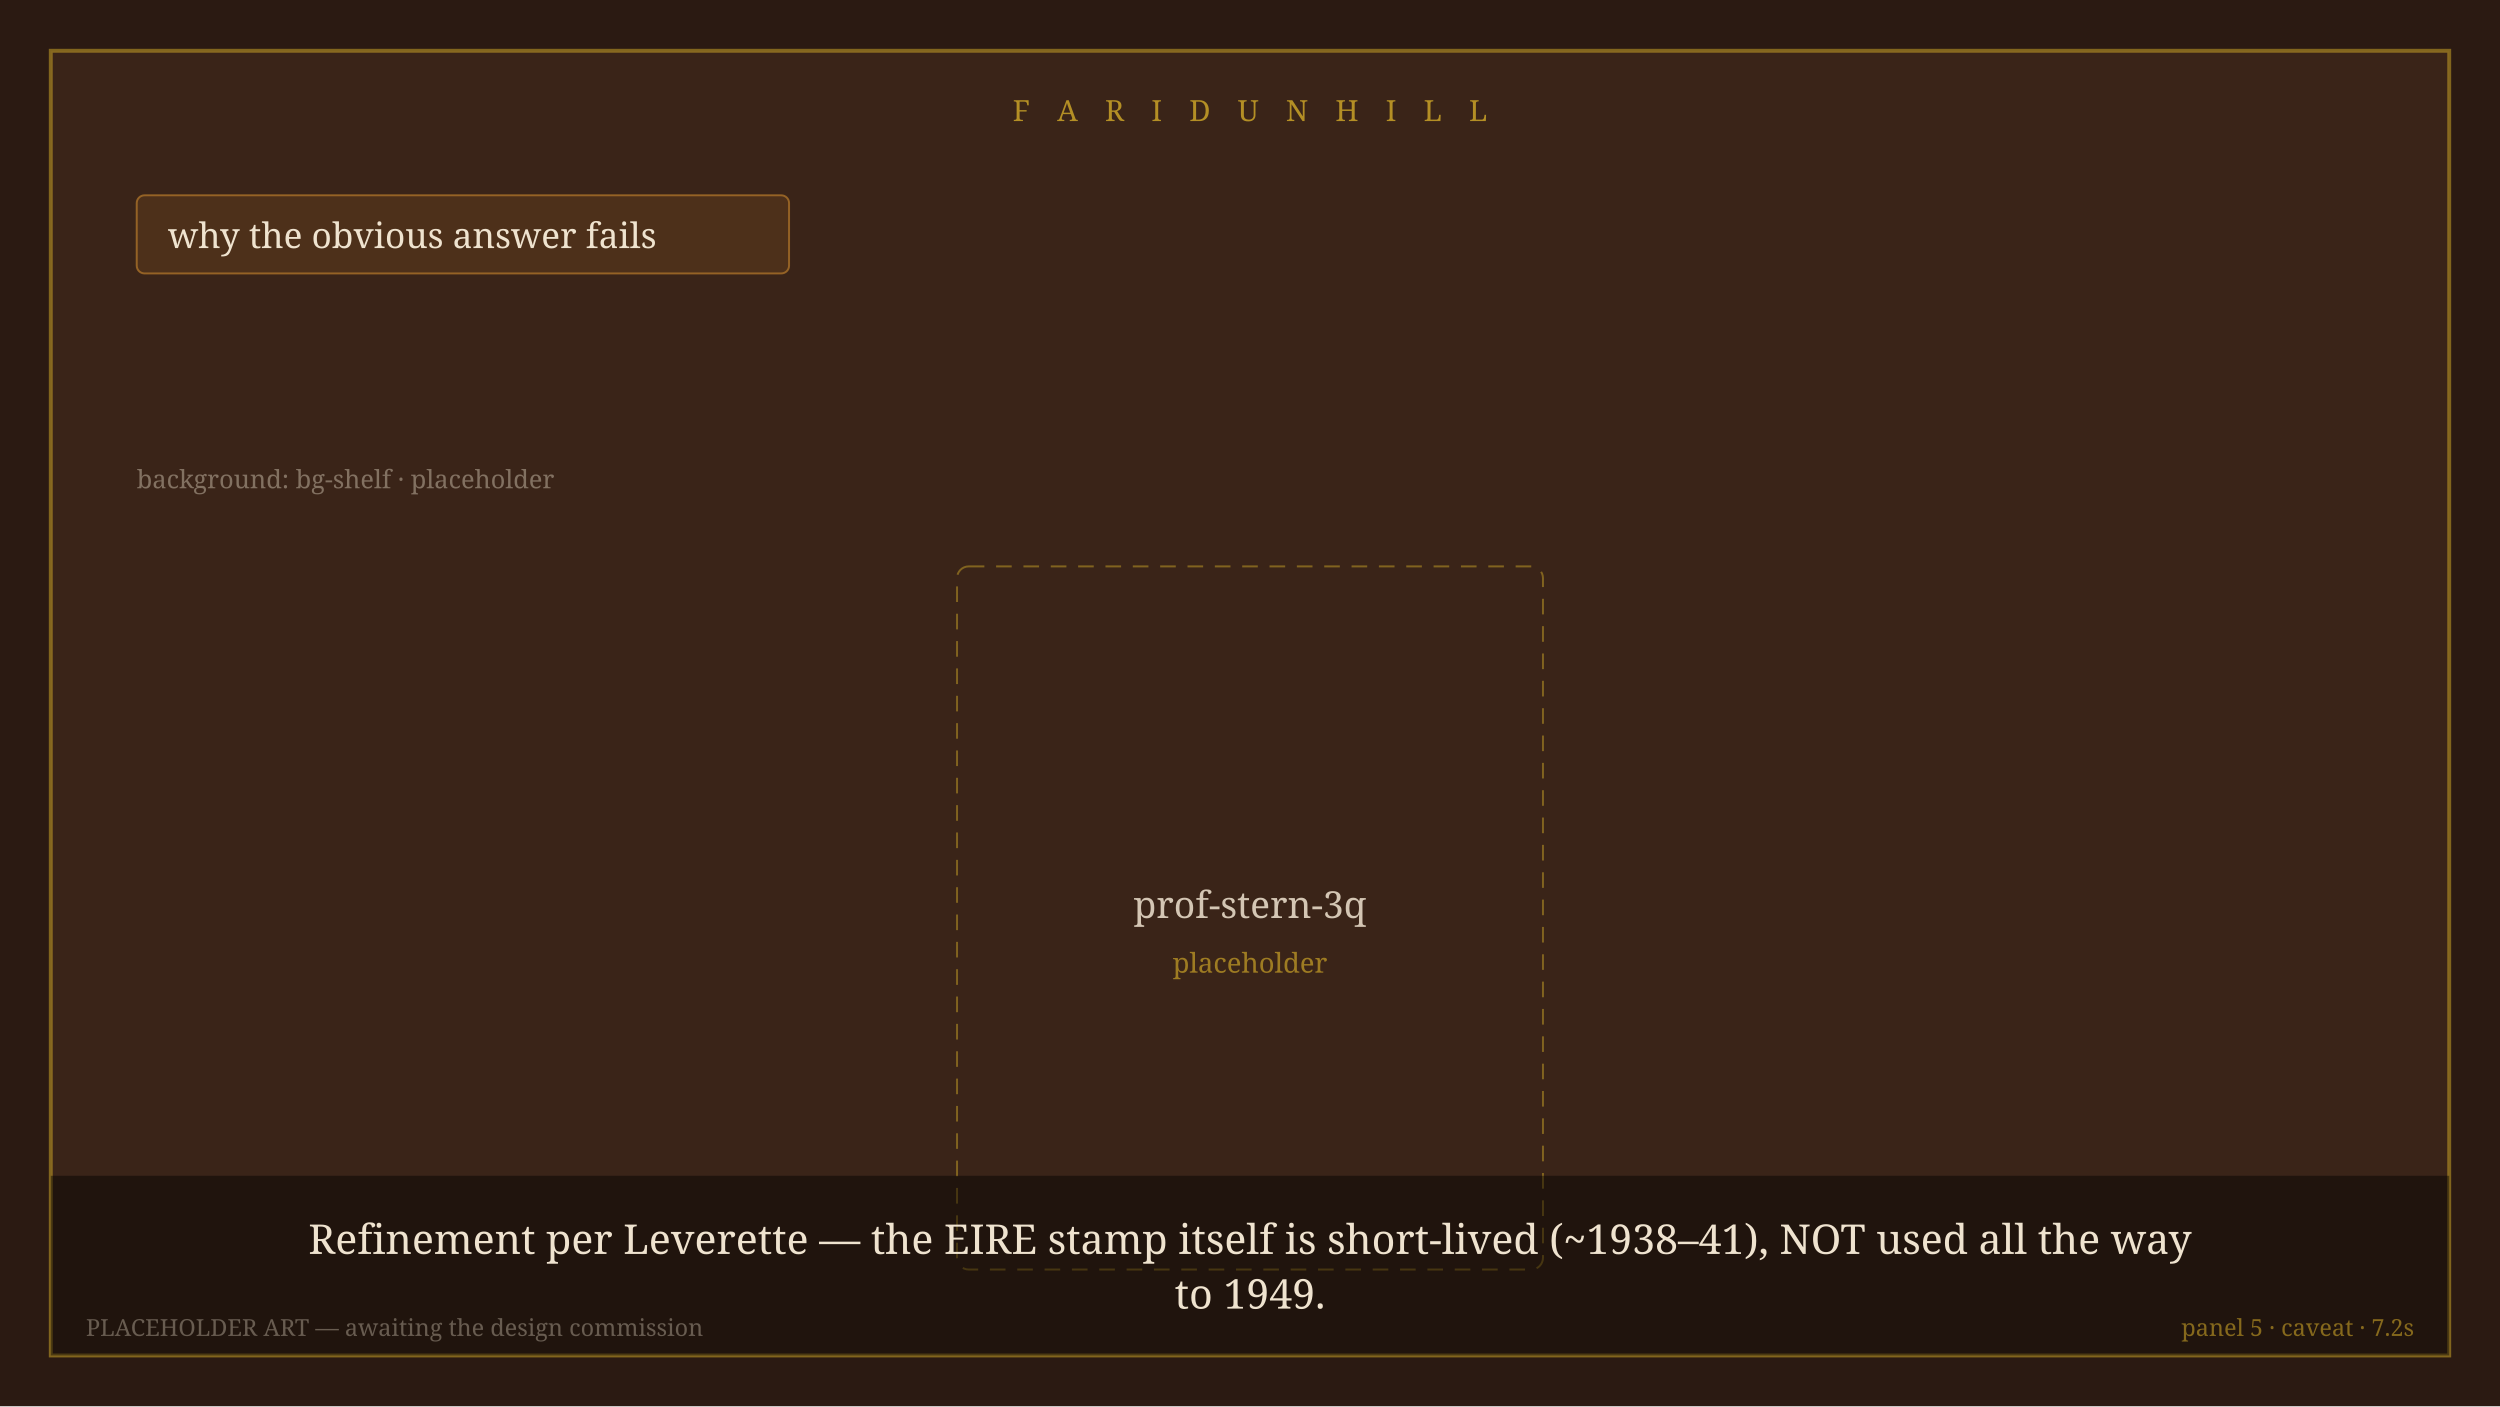
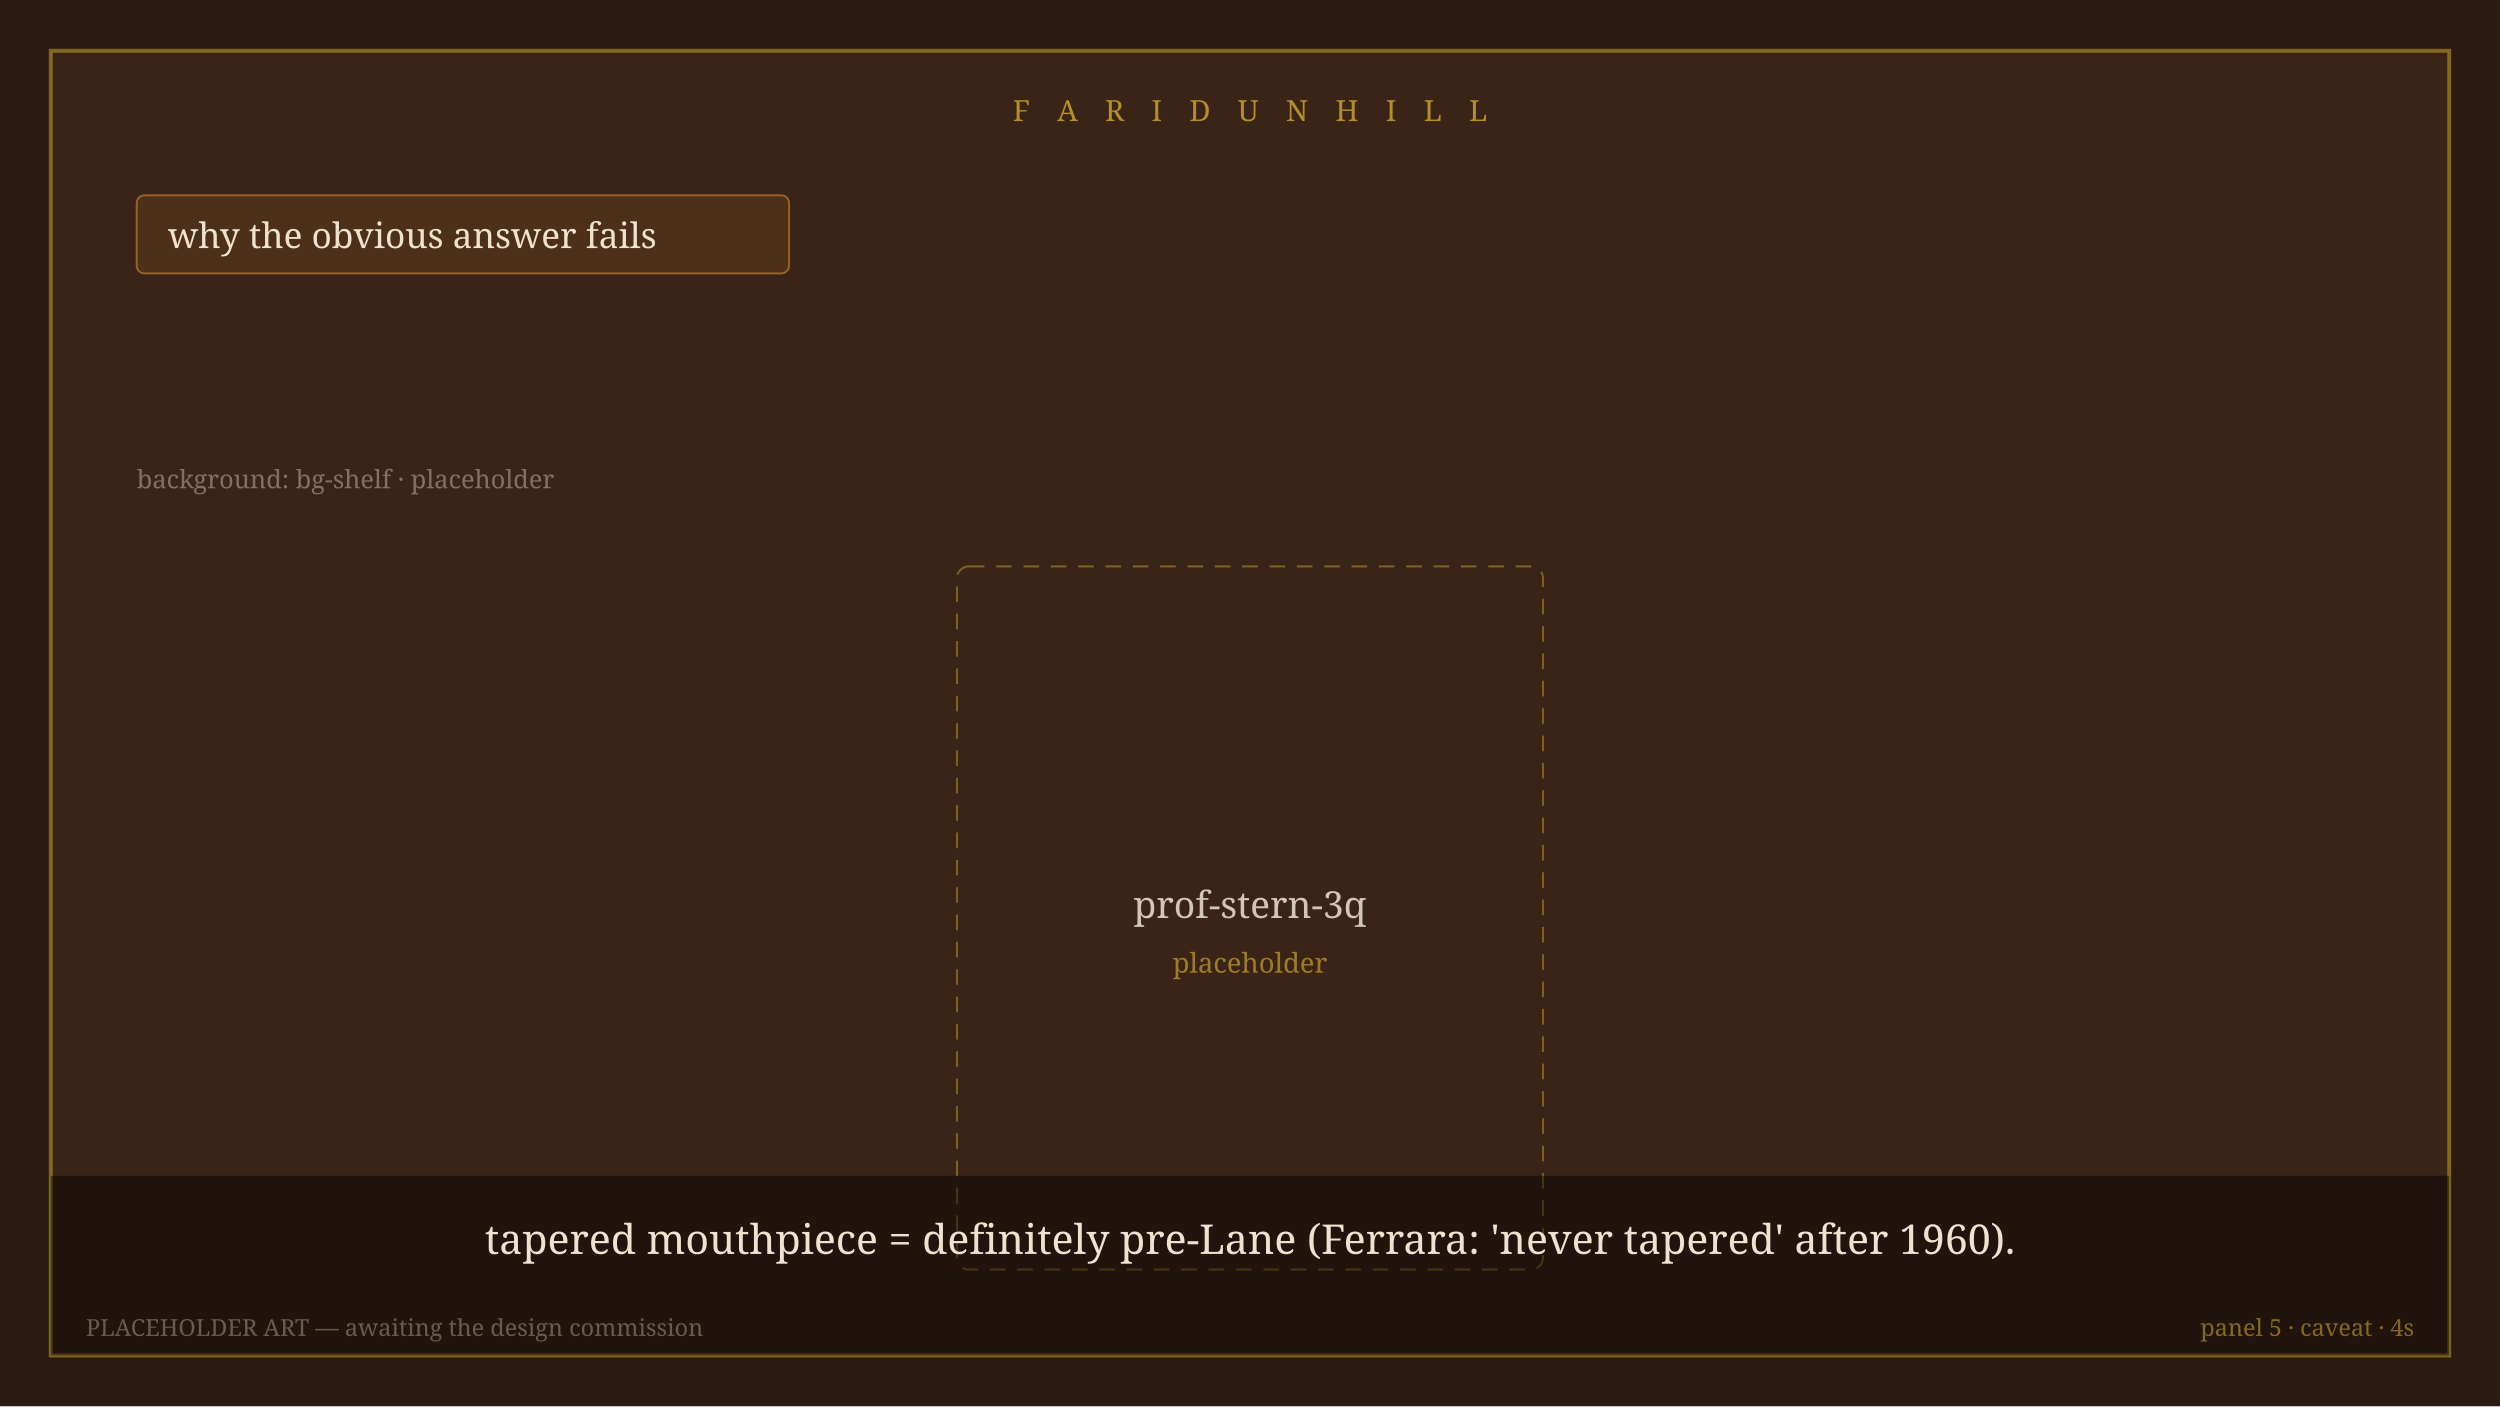
<svg xmlns="http://www.w3.org/2000/svg" width="1280" height="720" viewBox="0 0 1280 720">
  <rect width="1280" height="720" fill="#2b1a12" />
  <rect x="26" y="26" width="1228" height="668" fill="#3a2418" stroke="#c9a227" stroke-opacity="0.55" stroke-width="2" />
  <text x="640" y="62" text-anchor="middle" font-family="Georgia, serif" font-size="15" letter-spacing="5" fill="#c9a227" fill-opacity="0.85">F A R I D U N H I L L</text>
  <text x="70" y="250" font-family="Georgia, serif" font-size="13" fill="#efe3cf" fill-opacity="0.4">
    background: bg-shelf · placeholder
  </text>
  <g>
    <rect x="490" y="290" width="300" height="360" rx="6" fill="none" stroke="#c9a227" stroke-opacity="0.5" stroke-dasharray="8 6" />
    <text x="640" y="470" text-anchor="middle" font-family="Georgia, serif" font-size="19" fill="#efe3cf" fill-opacity="0.85">prof-stern-3q</text>
    <text x="640" y="498" text-anchor="middle" font-family="Georgia, serif" font-size="14" fill="#c9a227" fill-opacity="0.7">placeholder</text>
  </g>
  <g>
    <rect x="70" y="100" width="334" height="40" rx="4" fill="#b0762a" fill-opacity="0.16" stroke="#b0762a" stroke-opacity="0.75" />
    <text x="86" y="127" font-family="Georgia, serif" font-size="18" fill="#efe3cf">why the obvious answer fails</text>
  </g>
  <rect x="26" y="602" width="1228" height="92" fill="#000" fill-opacity="0.45" />
-   <text x="640" y="642" text-anchor="middle" font-family="Georgia, serif" font-size="21" fill="#efe3cf">Refinement per Leverette — the EIRE stamp itself is short-lived (~1938–41), NOT used all the way</text>
-   <text x="640" y="670" text-anchor="middle" font-family="Georgia, serif" font-size="21" fill="#efe3cf">to 1949.</text>
-   <text x="1236" y="684" text-anchor="end" font-family="Georgia, serif" font-size="12" fill="#c9a227" fill-opacity="0.6">panel 5 · caveat · 7.2s</text>
+   <text x="640" y="642" text-anchor="middle" font-family="Georgia, serif" font-size="21" fill="#efe3cf">tapered mouthpiece = definitely pre-Lane (Ferrara: 'never tapered' after 1960).</text>
+   <text x="1236" y="684" text-anchor="end" font-family="Georgia, serif" font-size="12" fill="#c9a227" fill-opacity="0.6">panel 5 · caveat · 4s</text>
  <text x="44" y="684" font-family="Georgia, serif" font-size="12" fill="#efe3cf" fill-opacity="0.35">PLACEHOLDER ART — awaiting the design commission</text>
</svg>
